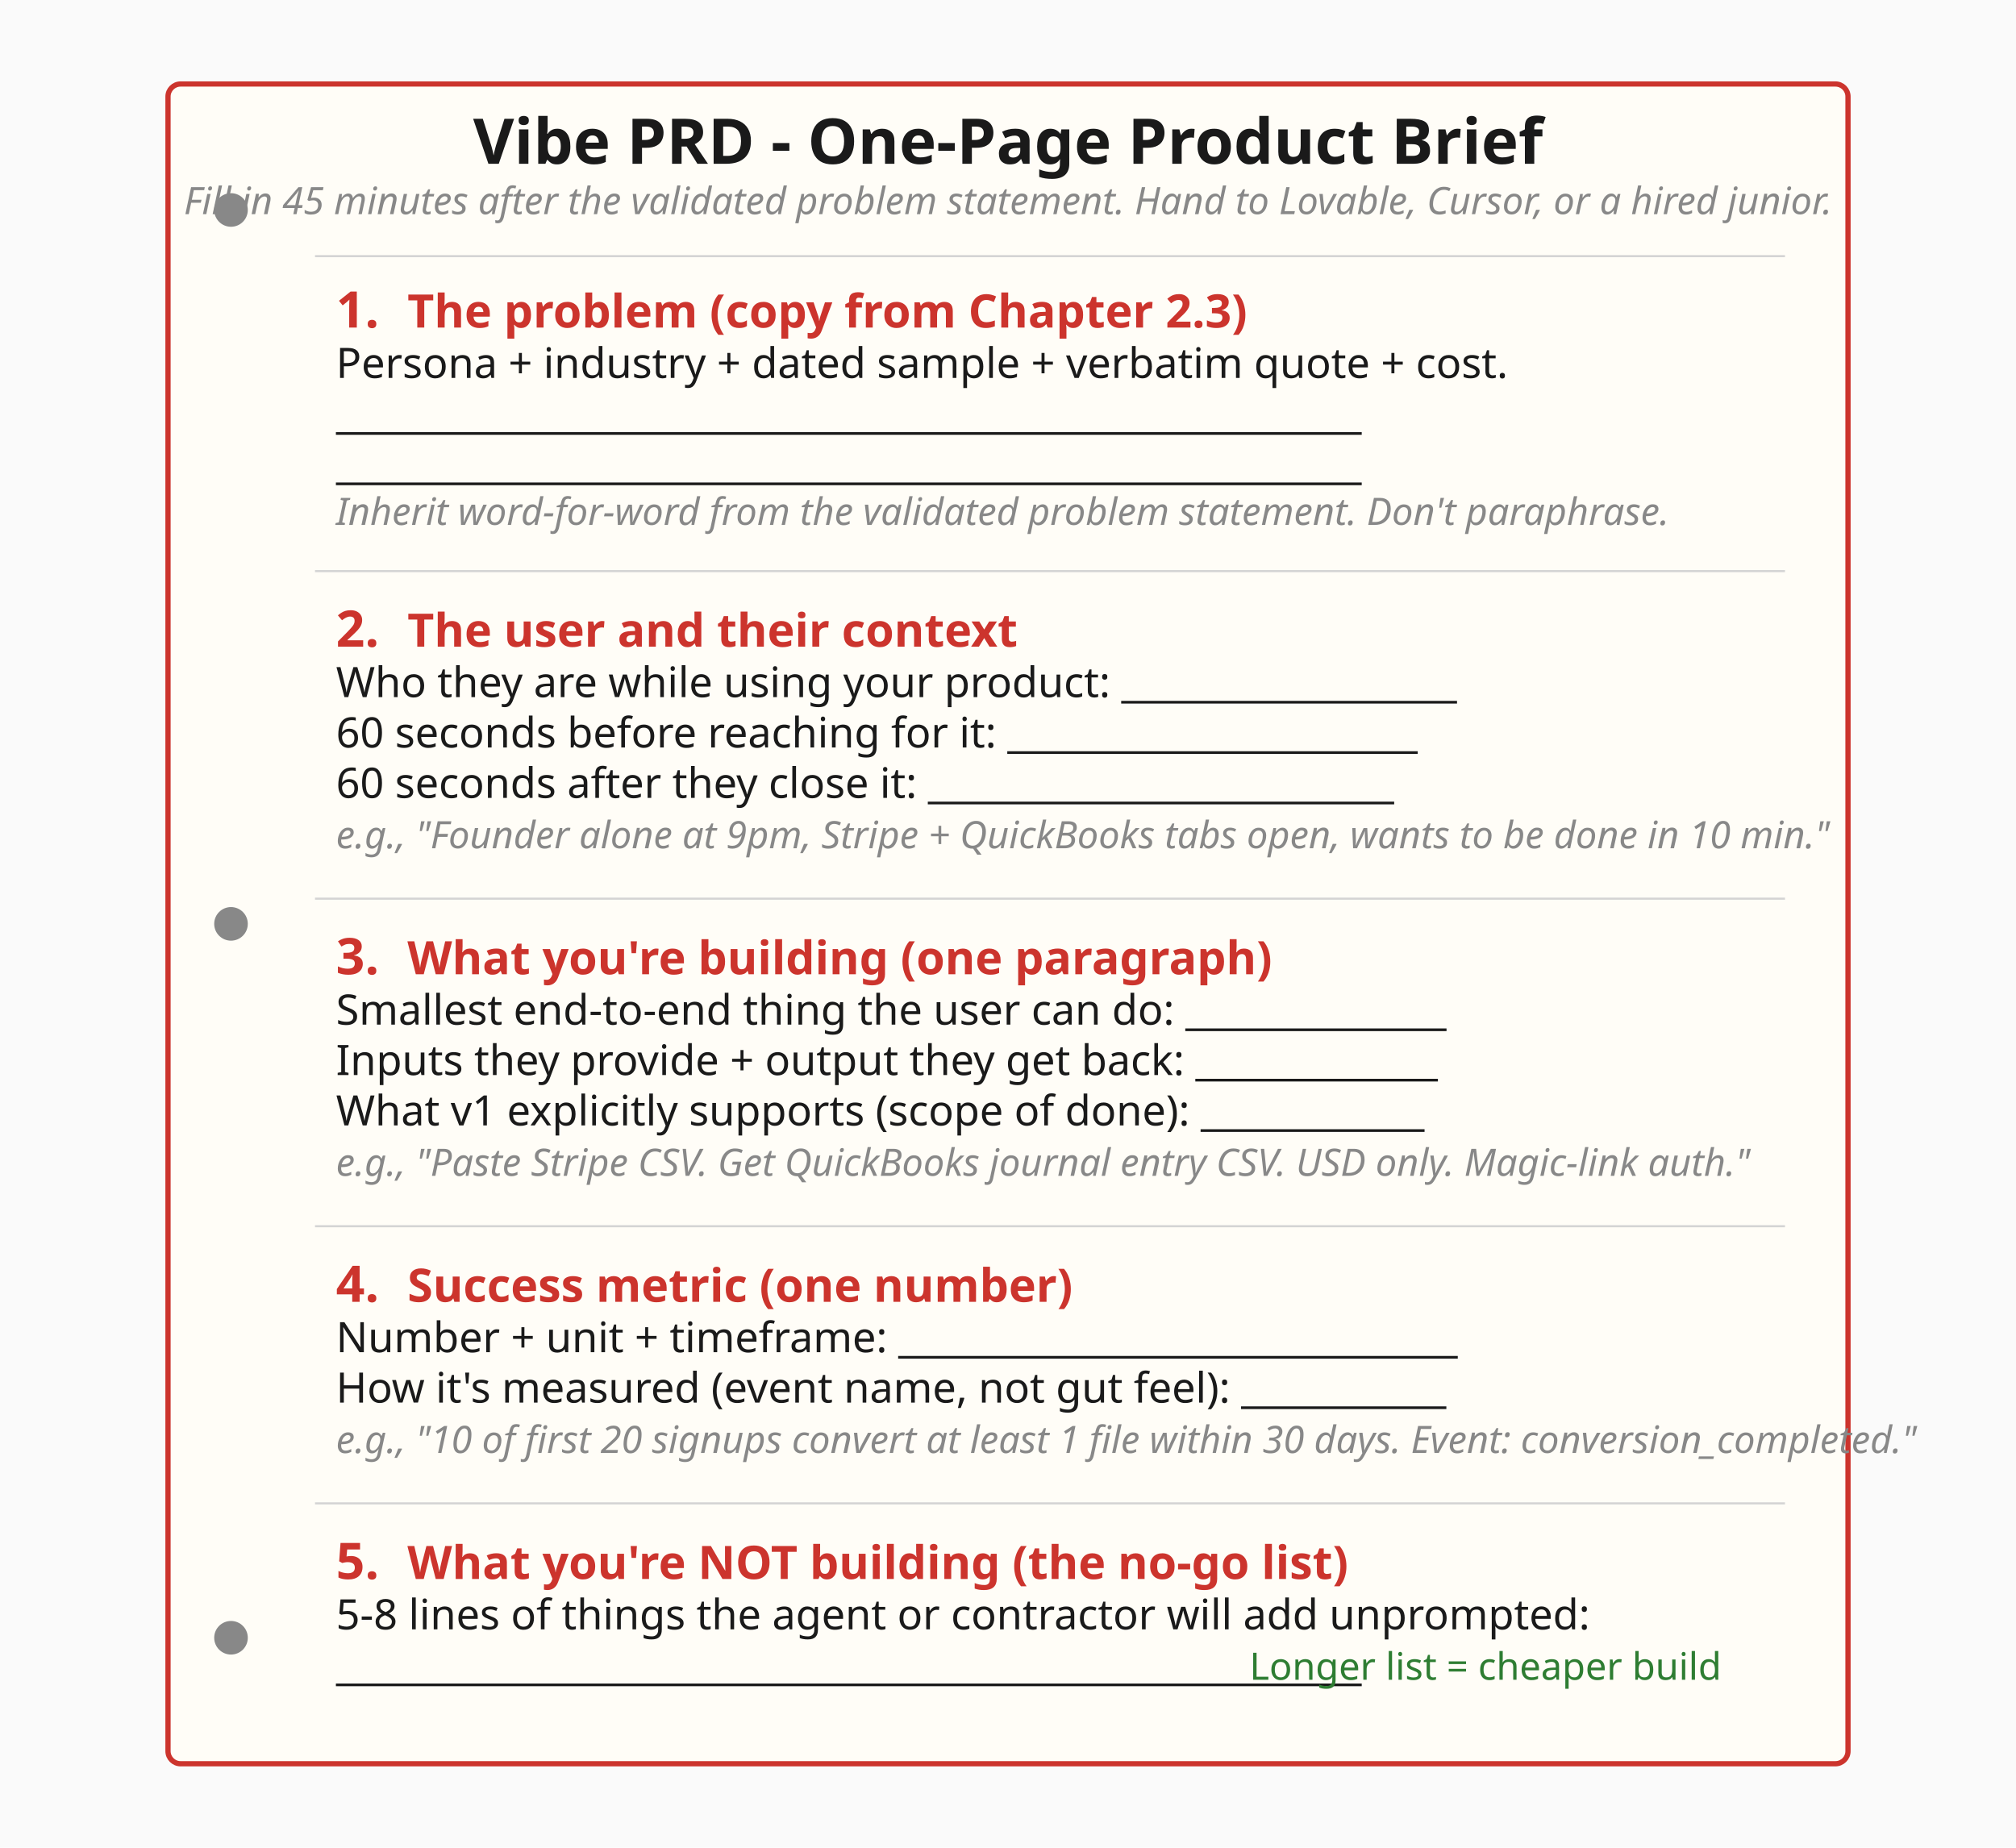
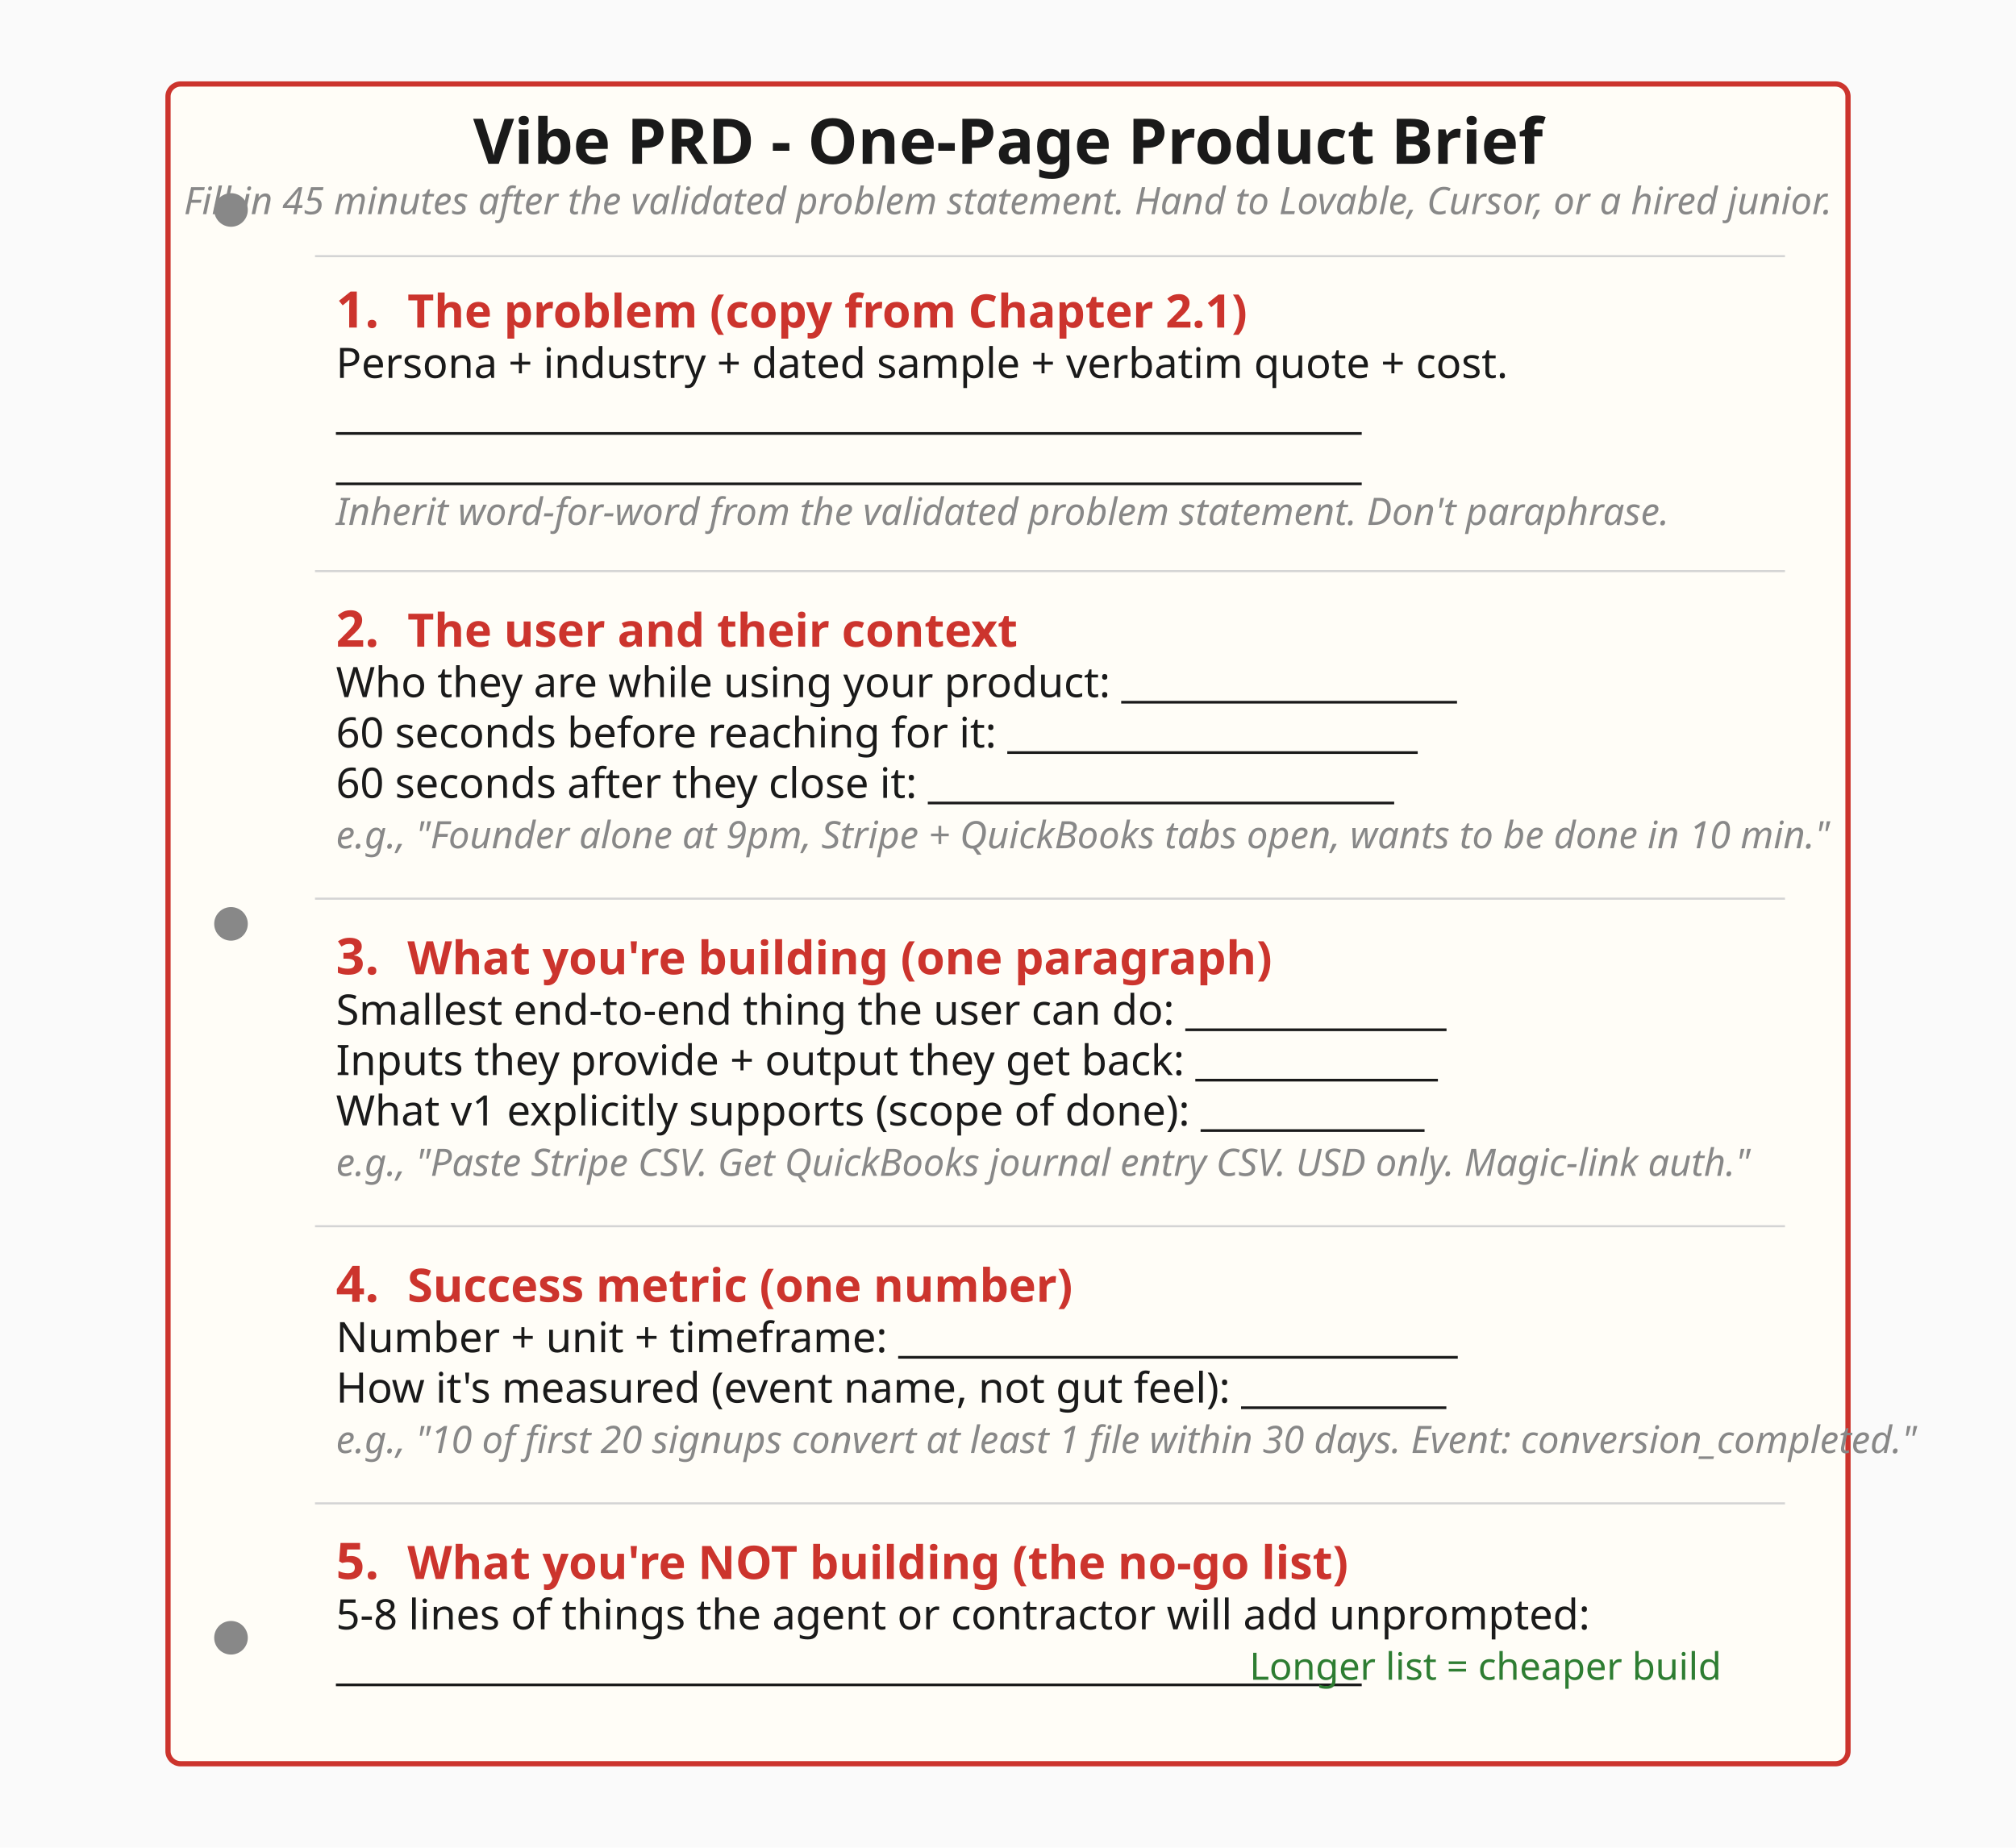
- <svg xmlns="http://www.w3.org/2000/svg" viewBox="0 0 960 880" role="img" aria-label="One-page Vibe PRD template. A notebook page with five labeled sections: the problem (from Chapter 2.3), the user and their context, what you're building, success metric, what you're NOT building.">
+ <svg xmlns="http://www.w3.org/2000/svg" viewBox="0 0 960 880" role="img" aria-label="One-page Vibe PRD template. A notebook page with five labeled sections: the problem (from Chapter 2.1 synthesis), the user and their context, what you're building, success metric, what you're NOT building.">
  <defs>
    <style>
      .sans { font-family: "Segoe UI", system-ui, -apple-system, sans-serif; }
      .page { fill: #fffdf7; stroke: #cc342d; stroke-width: 2.5; }
      .holes { fill: #888; }
      .line { stroke: #d4d4d4; stroke-width: 1; }
      .stitle { font-size: 22px; font-weight: bold; fill: #cc342d; }
      .snum { font-size: 24px; font-weight: bold; fill: #cc342d; }
      .body { font-size: 20px; fill: #1a1a1a; }
      .hint { font-size: 18px; fill: #888; font-style: italic; }
      .header { font-size: 30px; fill: #1a1a1a; font-weight: bold; }
      .footer { font-size: 18px; fill: #2e7d32; }
    </style>
  </defs>
  <rect width="960" height="880" fill="#fafafa" />
  <rect x="80" y="40" width="800" height="800" rx="6" class="page" />
  <circle cx="110" cy="100" r="8" class="holes" />
  <circle cx="110" cy="440" r="8" class="holes" />
  <circle cx="110" cy="780" r="8" class="holes" />
  <text x="480" y="78" text-anchor="middle" class="sans header">Vibe PRD - One-Page Product Brief</text>
  <text x="480" y="102" text-anchor="middle" class="sans hint">Fill in 45 minutes after the validated problem statement. Hand to Lovable, Cursor, or a hired junior.</text>
  <line x1="150" y1="122" x2="850" y2="122" class="line" />
  <text x="160" y="156" class="sans snum">1.</text>
-   <text x="194" y="156" class="sans stitle">The problem (copy from Chapter 2.3)</text>
+   <text x="194" y="156" class="sans stitle">The problem (copy from Chapter 2.1)</text>
  <text x="160" y="180" class="sans body">Persona + industry + dated sample + verbatim quote + cost.</text>
  <text x="160" y="204" class="sans body">_______________________________________________________</text>
  <text x="160" y="228" class="sans body">_______________________________________________________</text>
  <text x="160" y="250" class="sans hint">Inherit word-for-word from the validated problem statement. Don't paraphrase.</text>
  <line x1="150" y1="272" x2="850" y2="272" class="line" />
  <text x="160" y="308" class="sans snum">2.</text>
  <text x="194" y="308" class="sans stitle">The user and their context</text>
  <text x="160" y="332" class="sans body">Who they are while using your product: __________________</text>
  <text x="160" y="356" class="sans body">60 seconds before reaching for it: ______________________</text>
  <text x="160" y="380" class="sans body">60 seconds after they close it: _________________________</text>
  <text x="160" y="404" class="sans hint">e.g., "Founder alone at 9pm, Stripe + QuickBooks tabs open, wants to be done in 10 min."</text>
  <line x1="150" y1="428" x2="850" y2="428" class="line" />
  <text x="160" y="464" class="sans snum">3.</text>
  <text x="194" y="464" class="sans stitle">What you're building (one paragraph)</text>
  <text x="160" y="488" class="sans body">Smallest end-to-end thing the user can do: ______________</text>
  <text x="160" y="512" class="sans body">Inputs they provide + output they get back: _____________</text>
  <text x="160" y="536" class="sans body">What v1 explicitly supports (scope of done): ____________</text>
  <text x="160" y="560" class="sans hint">e.g., "Paste Stripe CSV. Get QuickBooks journal entry CSV. USD only. Magic-link auth."</text>
  <line x1="150" y1="584" x2="850" y2="584" class="line" />
  <text x="160" y="620" class="sans snum">4.</text>
  <text x="194" y="620" class="sans stitle">Success metric (one number)</text>
  <text x="160" y="644" class="sans body">Number + unit + timeframe: ______________________________</text>
  <text x="160" y="668" class="sans body">How it's measured (event name, not gut feel): ___________</text>
  <text x="160" y="692" class="sans hint">e.g., "10 of first 20 signups convert at least 1 file within 30 days. Event: conversion_completed."</text>
  <line x1="150" y1="716" x2="850" y2="716" class="line" />
  <text x="160" y="752" class="sans snum">5.</text>
  <text x="194" y="752" class="sans stitle">What you're NOT building (the no-go list)</text>
  <text x="160" y="776" class="sans body">5-8 lines of things the agent or contractor will add unprompted:</text>
  <text x="160" y="800" class="sans body">_______________________________________________________</text>
  <text x="595" y="800" class="sans footer">Longer list = cheaper build</text>
</svg>
